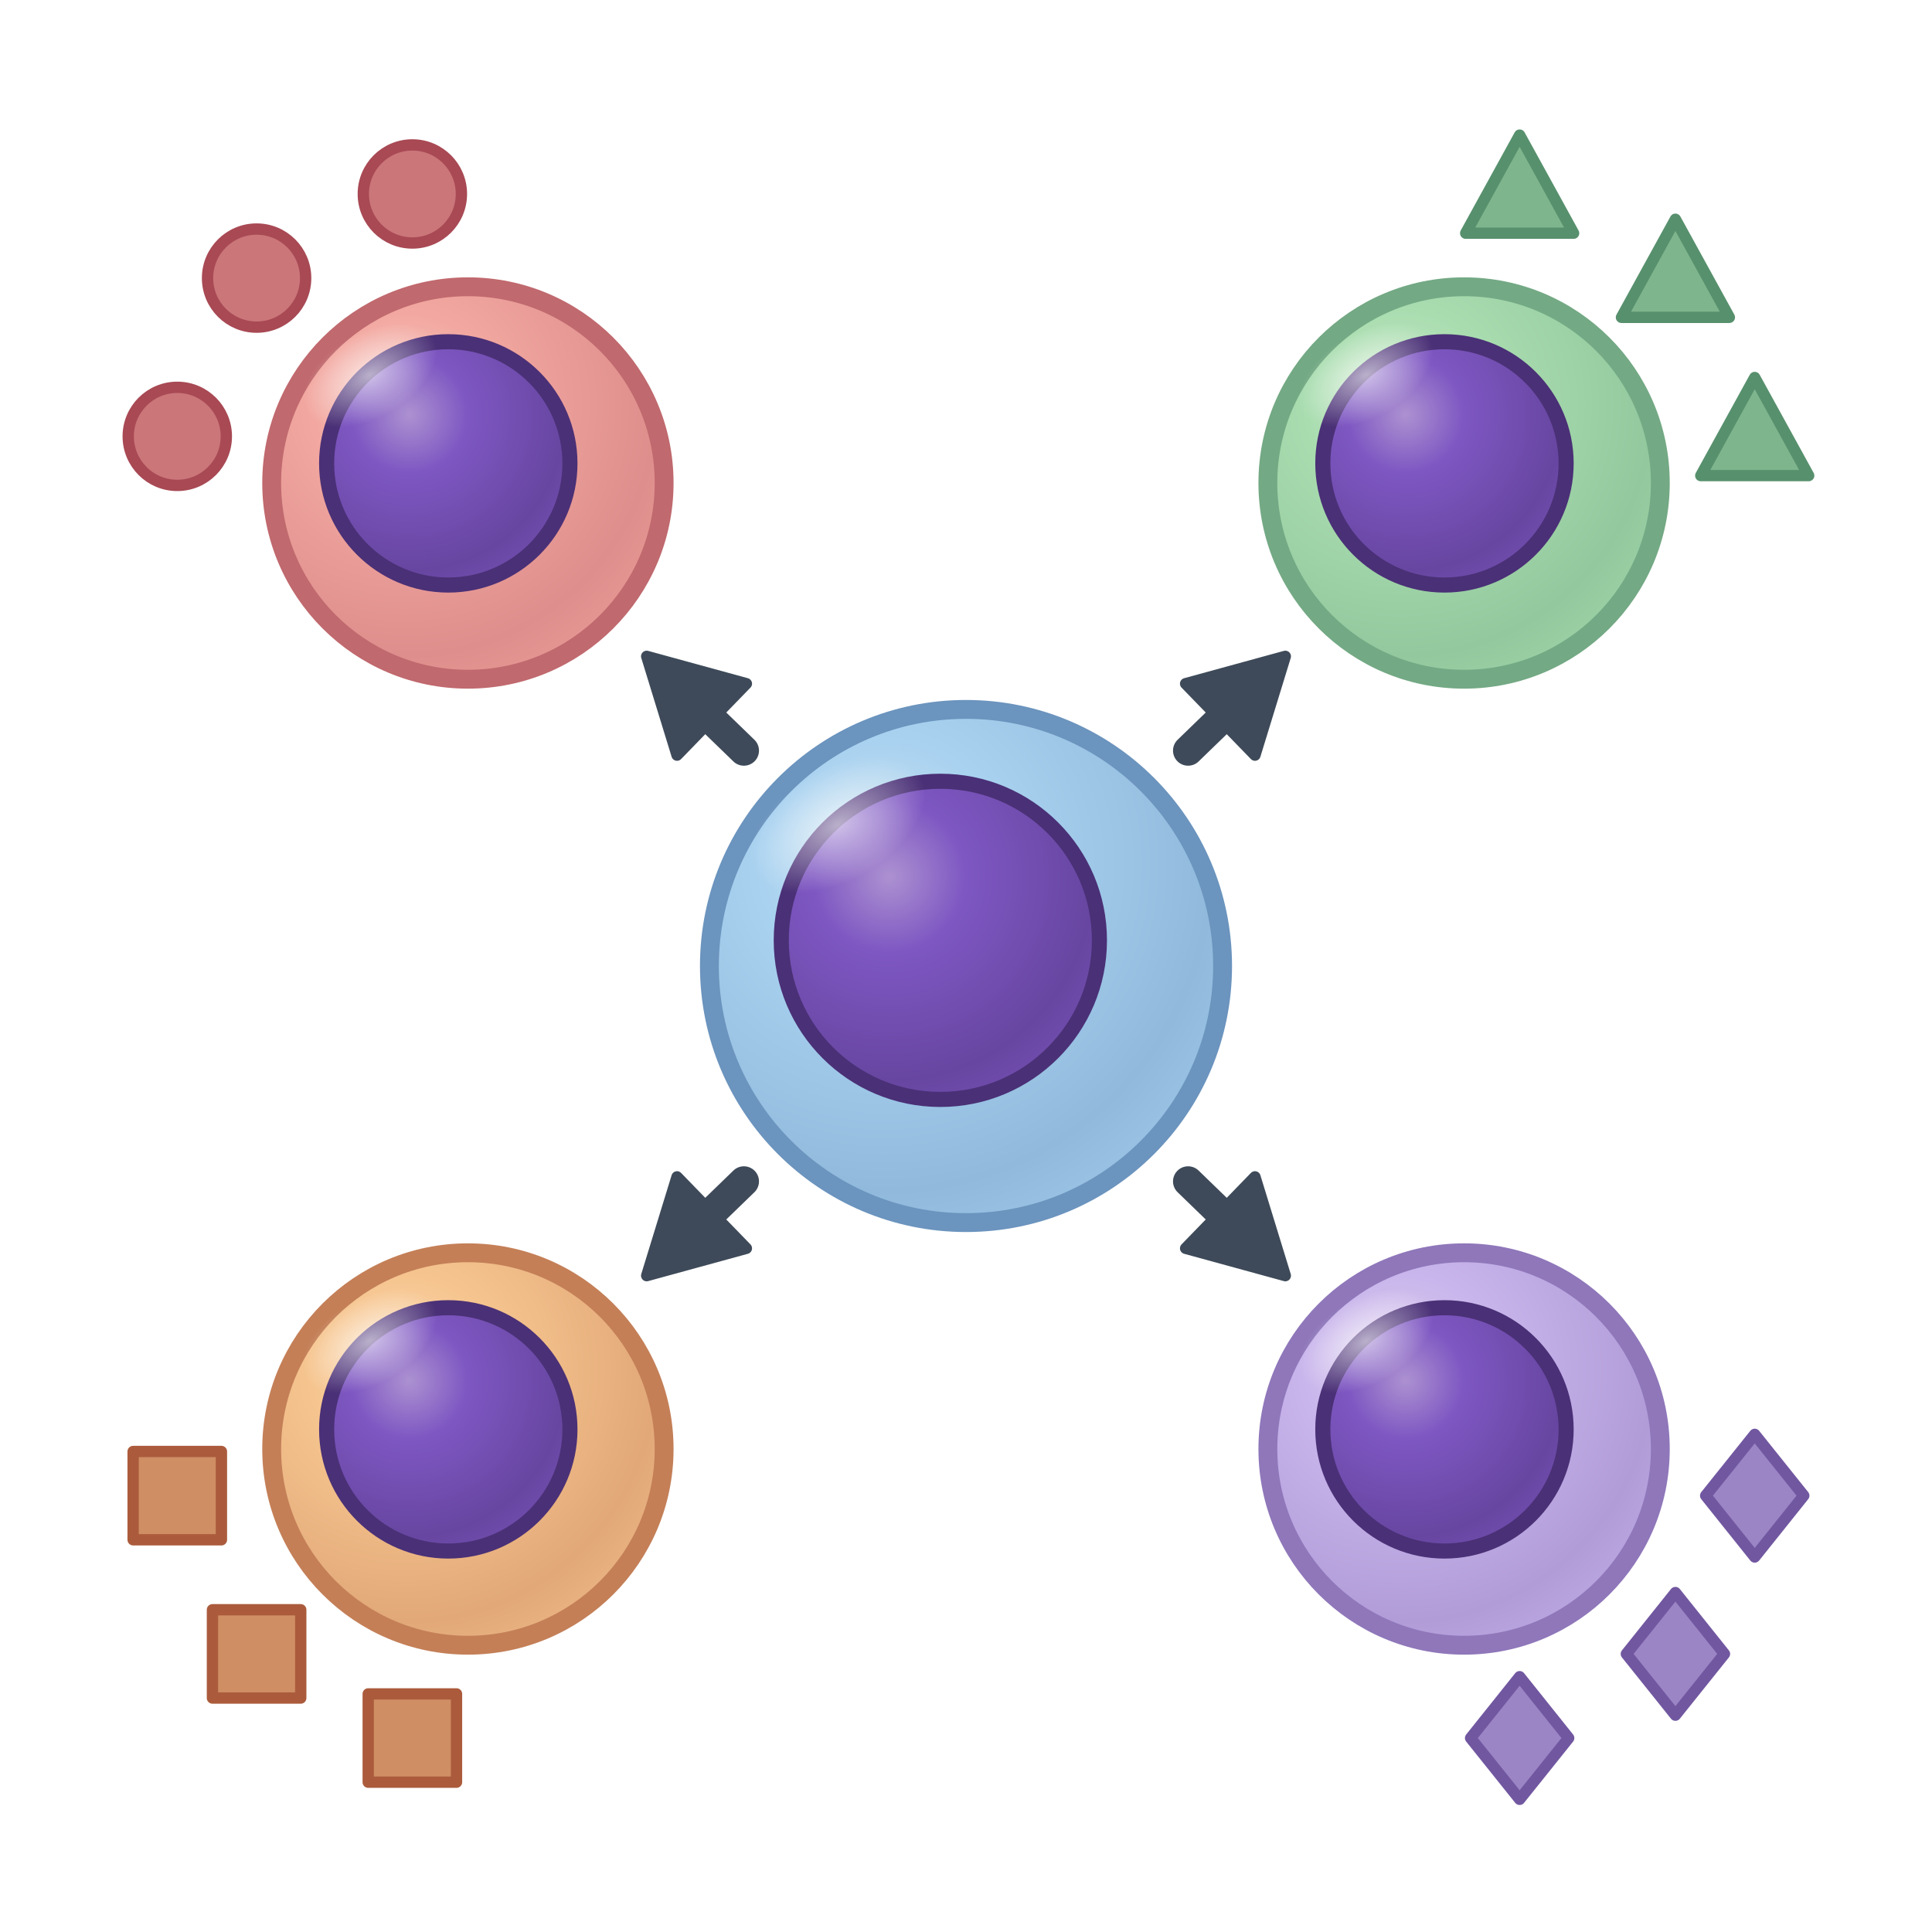
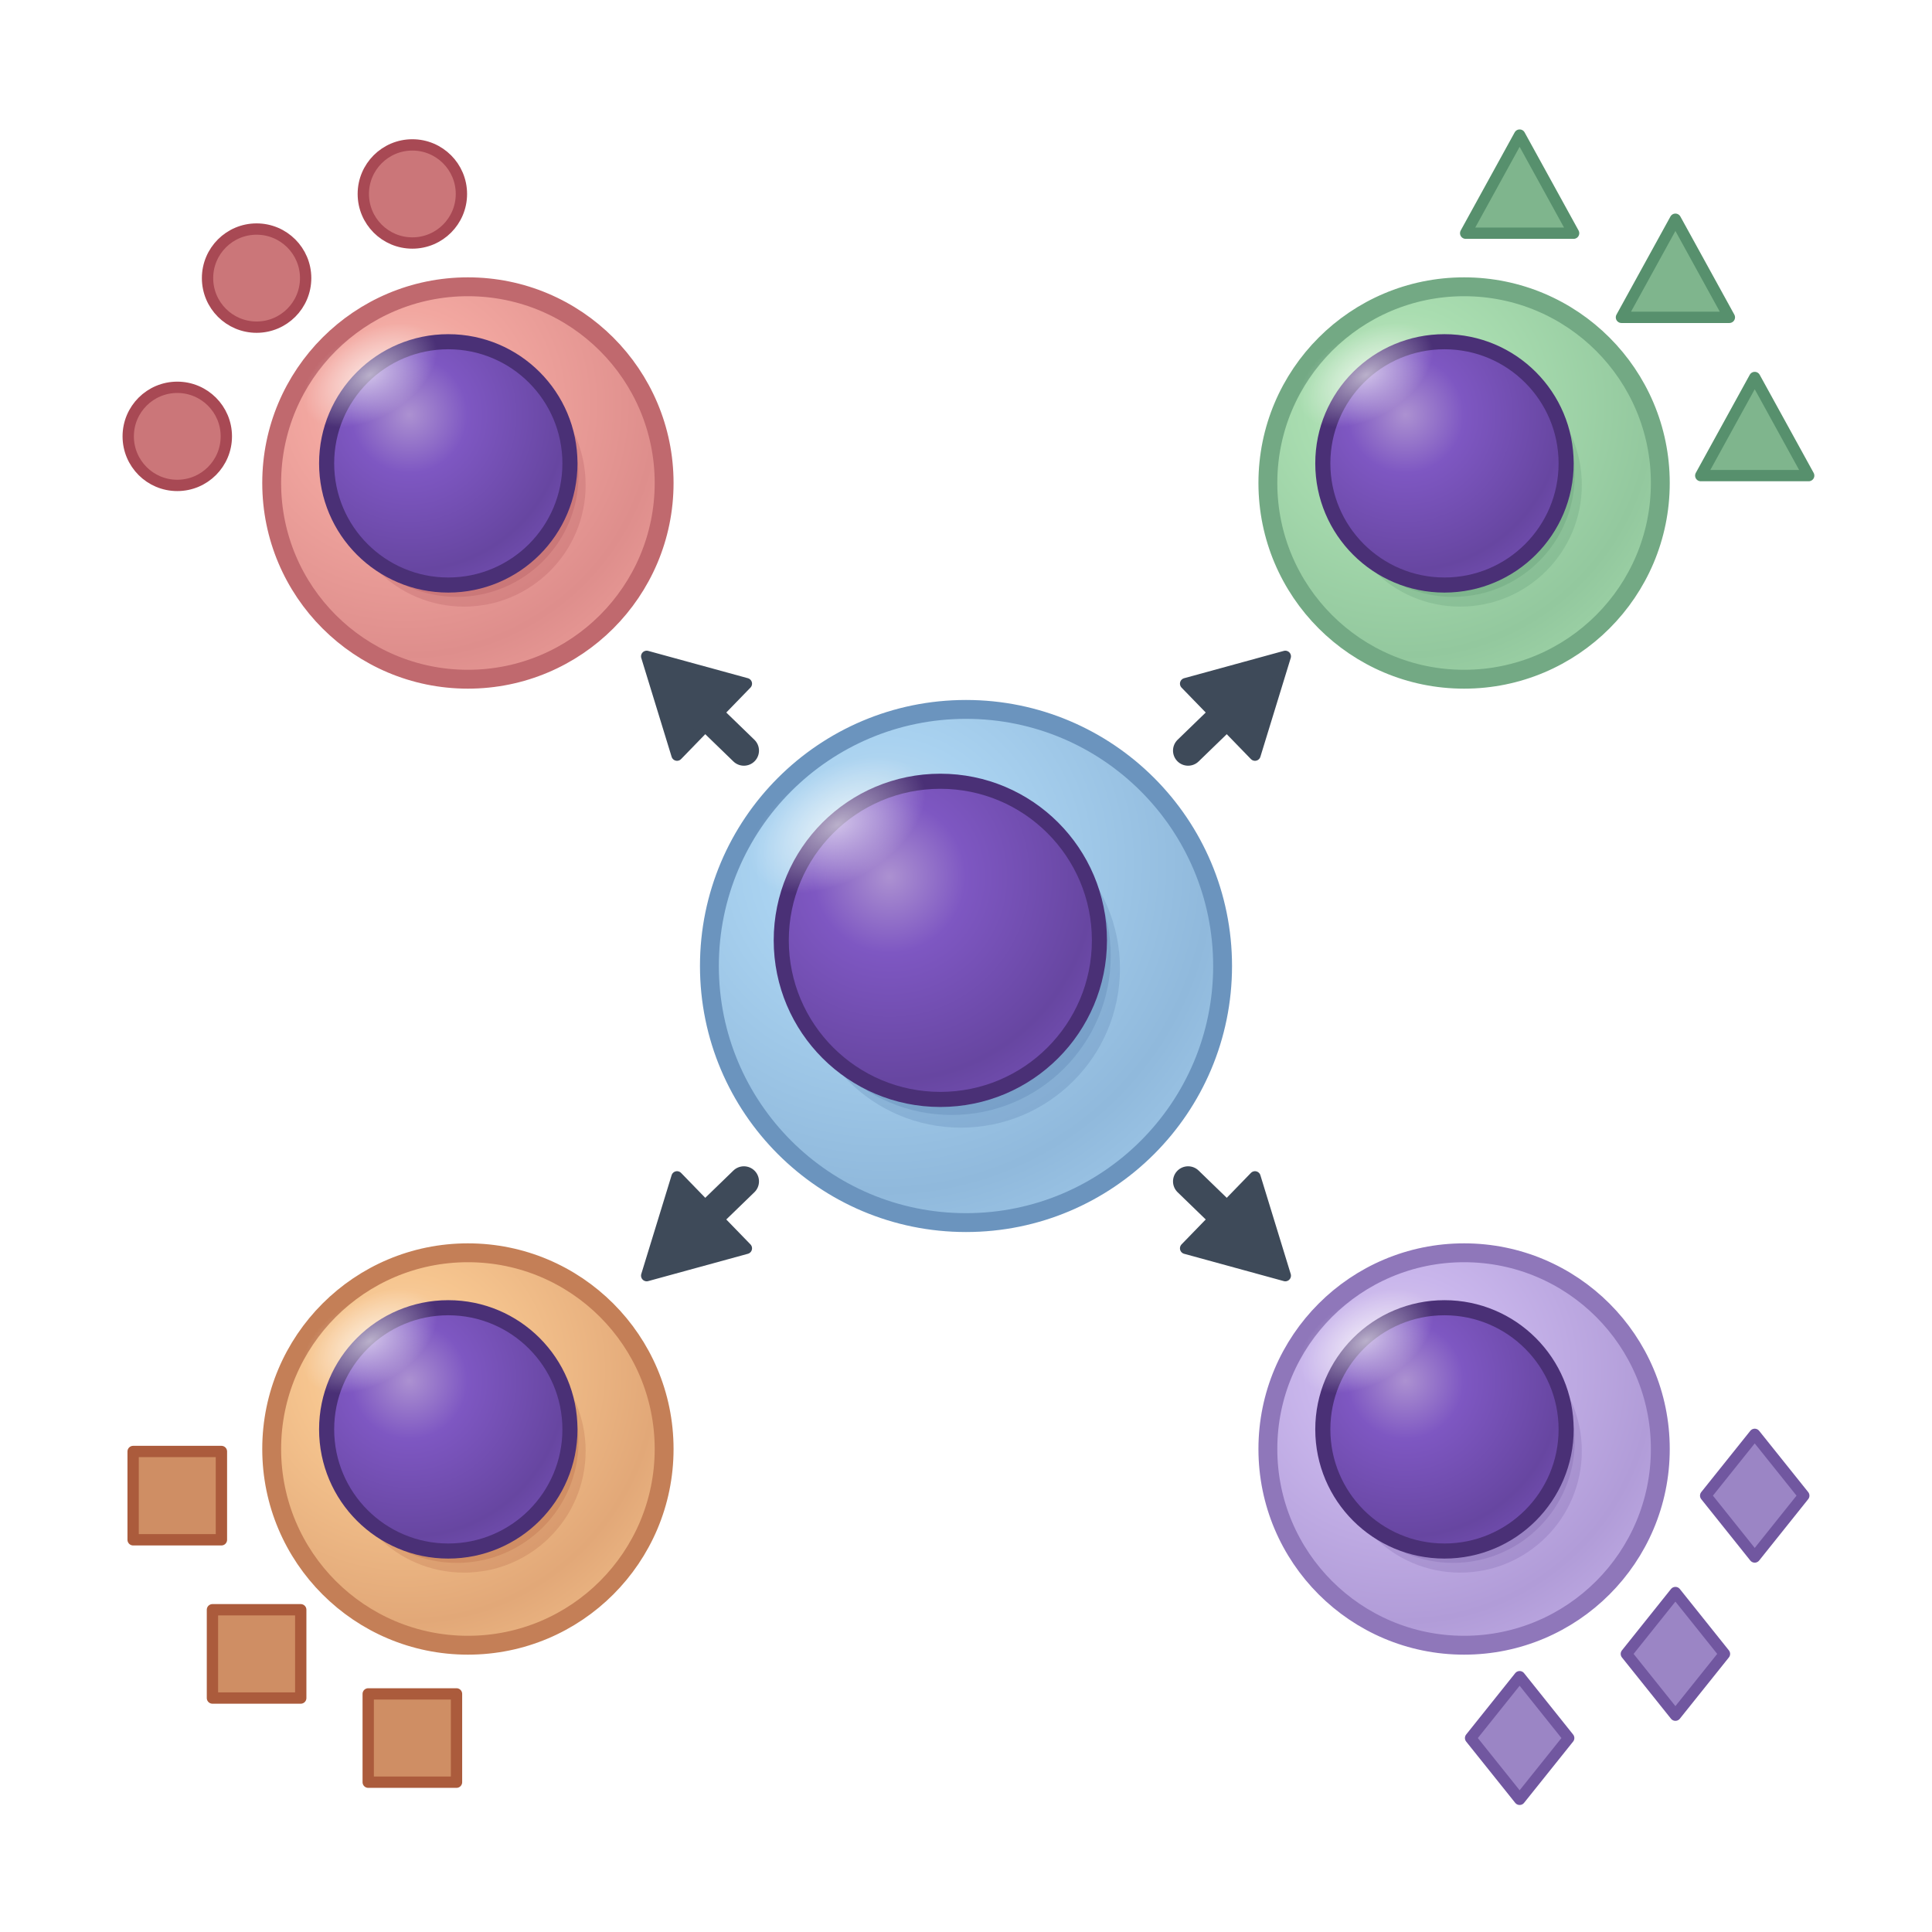
<svg xmlns="http://www.w3.org/2000/svg" viewBox="0 0 256 256" width="256" height="256" role="img" aria-labelledby="t-helper-subsets-title">
  <defs>
    <radialGradient id="t-helper-subsets-naive" cx="0.34" cy="0.3" r="0.8">
      <stop offset="0" stop-color="#cbe1ee" />
      <stop offset="0.3" stop-color="#A9D2F0" />
      <stop offset="0.8" stop-color="#90b9dc" />
      <stop offset="1" stop-color="#9cc5e6" />
    </radialGradient>
    <radialGradient id="t-helper-subsets-th1" cx="0.34" cy="0.3" r="0.8">
      <stop offset="0" stop-color="#f7c7be" />
      <stop offset="0.3" stop-color="#F2A7A0" />
      <stop offset="0.8" stop-color="#de8e8c" />
      <stop offset="1" stop-color="#e89a96" />
    </radialGradient>
    <radialGradient id="t-helper-subsets-th2" cx="0.34" cy="0.3" r="0.8">
      <stop offset="0" stop-color="#cbe8c8" />
      <stop offset="0.3" stop-color="#A9DDB0" />
      <stop offset="0.8" stop-color="#93c89e" />
      <stop offset="1" stop-color="#9ed3a7" />
    </radialGradient>
    <radialGradient id="t-helper-subsets-th17" cx="0.34" cy="0.3" r="0.8">
      <stop offset="0" stop-color="#fad9b4" />
      <stop offset="0.3" stop-color="#F6C58F" />
      <stop offset="0.8" stop-color="#e2a878" />
      <stop offset="1" stop-color="#ecb784" />
    </radialGradient>
    <radialGradient id="t-helper-subsets-tfh" cx="0.34" cy="0.3" r="0.8">
      <stop offset="0" stop-color="#dfd0ec" />
      <stop offset="0.3" stop-color="#C9B6EC" />
      <stop offset="0.8" stop-color="#b19cd8" />
      <stop offset="1" stop-color="#bda9e2" />
    </radialGradient>
    <radialGradient id="t-helper-subsets-nucleus" cx="0.34" cy="0.3" r="0.8">
      <stop offset="0" stop-color="#ac91d1" />
      <stop offset="0.3" stop-color="#7E57C2" />
      <stop offset="0.8" stop-color="#6746a1" />
      <stop offset="1" stop-color="#734fb2" />
    </radialGradient>
    <radialGradient id="t-helper-subsets-gloss">
      <stop offset="0" stop-color="#fff" stop-opacity="0.62" />
      <stop offset="1" stop-color="#fff" stop-opacity="0" />
    </radialGradient>
  </defs>
  <path d="M98.57 99.46Q92.13 93.22 90.86 91.99" stroke="#3E4A59" stroke-width="4" stroke-linecap="round" />
  <polygon points="85.69,86.97 98.9,90.59 89.71,100.06" fill="#3E4A59" stroke="#3E4A59" stroke-width="1.5" stroke-linejoin="round" />
  <path d="M157.43 99.46Q163.87 93.22 165.14 91.99" stroke="#3E4A59" stroke-width="4" stroke-linecap="round" />
  <polygon points="170.31,86.97 166.29,100.06 157.1,90.59" fill="#3E4A59" stroke="#3E4A59" stroke-width="1.5" stroke-linejoin="round" />
  <path d="M98.57 156.54Q92.13 162.78 90.86 164.01" stroke="#3E4A59" stroke-width="4" stroke-linecap="round" />
  <polygon points="85.69,169.03 89.71,155.94 98.9,165.41" fill="#3E4A59" stroke="#3E4A59" stroke-width="1.5" stroke-linejoin="round" />
  <path d="M157.43 156.54Q163.87 162.78 165.14 164.01" stroke="#3E4A59" stroke-width="4" stroke-linecap="round" />
  <polygon points="170.31,169.03 157.1,165.41 166.29,155.94" fill="#3E4A59" stroke="#3E4A59" stroke-width="1.5" stroke-linejoin="round" />
  <circle cx="128" cy="128" r="34" fill="url(#t-helper-subsets-naive)" stroke="#6b94be" stroke-width="2.5" />
+   <g transform="translate(1.5 2.06)">
+     <circle cx="124.6" cy="124.6" r="21.08" fill="#19417c" opacity="0.13" />
+   </g>
+   <g transform="translate(2.72 3.74)">
+     <circle cx="124.6" cy="124.6" r="21.08" fill="#19417c" opacity="0.13" />
+   </g>
  <circle cx="124.6" cy="124.6" r="21.08" fill="url(#t-helper-subsets-nucleus)" stroke="#4a3076" stroke-width="2" />
  <ellipse cx="111" cy="109.3" rx="12.75" ry="7.4" transform="rotate(-30 111 109.3)" fill="url(#t-helper-subsets-gloss)" />
  <circle cx="62" cy="64" r="26" fill="url(#t-helper-subsets-th1)" stroke="#c0696e" stroke-width="2.5" />
+   <g transform="translate(1.14 1.57)">
+     <circle cx="59.4" cy="61.4" r="16.12" fill="#7e152a" opacity="0.13" />
+   </g>
+   <g transform="translate(2.08 2.86)">
+     <circle cx="59.4" cy="61.4" r="16.12" fill="#7e152a" opacity="0.13" />
+   </g>
  <circle cx="59.4" cy="61.4" r="16.12" fill="url(#t-helper-subsets-nucleus)" stroke="#4a3076" stroke-width="2" />
  <ellipse cx="49" cy="49.7" rx="9.75" ry="5.65" transform="rotate(-30 49 49.7)" fill="url(#t-helper-subsets-gloss)" />
  <circle cx="23.49" cy="57.82" r="6.5" fill="#cb7679" stroke="#a84954" stroke-width="1.5" stroke-linejoin="round" />
  <circle cx="34" cy="36.85" r="6.5" fill="#cb7679" stroke="#a84954" stroke-width="1.5" stroke-linejoin="round" />
  <circle cx="54.64" cy="25.7" r="6.5" fill="#cb7679" stroke="#a84954" stroke-width="1.5" stroke-linejoin="round" />
  <circle cx="194" cy="64" r="26" fill="url(#t-helper-subsets-th2)" stroke="#73a984" stroke-width="2.5" />
+   <g transform="translate(1.14 1.57)">
+     <circle cx="191.4" cy="61.4" r="16.12" fill="#2a6448" opacity="0.13" />
+   </g>
+   <g transform="translate(2.08 2.86)">
+     <circle cx="191.4" cy="61.4" r="16.12" fill="#2a6448" opacity="0.13" />
+   </g>
  <circle cx="191.4" cy="61.4" r="16.12" fill="url(#t-helper-subsets-nucleus)" stroke="#4a3076" stroke-width="2" />
  <ellipse cx="181" cy="49.7" rx="9.75" ry="5.65" transform="rotate(-30 181 49.7)" fill="url(#t-helper-subsets-gloss)" />
  <polygon points="201.36,17.9 208.51,30.9 194.21,30.9" fill="#7fb58d" stroke="#57906d" stroke-width="1.5" stroke-linejoin="round" />
  <polygon points="222,29.05 229.15,42.05 214.85,42.05" fill="#7fb58d" stroke="#57906d" stroke-width="1.5" stroke-linejoin="round" />
  <polygon points="232.51,50.02 239.66,63.02 225.36,63.02" fill="#7fb58d" stroke="#57906d" stroke-width="1.5" stroke-linejoin="round" />
  <circle cx="62" cy="192" r="26" fill="url(#t-helper-subsets-th17)" stroke="#c47f57" stroke-width="2.5" />
+   <g transform="translate(1.14 1.57)">
+     <circle cx="59.4" cy="189.4" r="16.12" fill="#81200d" opacity="0.13" />
+   </g>
+   <g transform="translate(2.08 2.86)">
+     <circle cx="59.4" cy="189.4" r="16.12" fill="#81200d" opacity="0.13" />
+   </g>
  <circle cx="59.4" cy="189.4" r="16.12" fill="url(#t-helper-subsets-nucleus)" stroke="#4a3076" stroke-width="2" />
  <ellipse cx="49" cy="177.7" rx="9.75" ry="5.65" transform="rotate(-30 49 177.7)" fill="url(#t-helper-subsets-gloss)" />
  <polygon points="48.79,224.45 60.49,224.45 60.49,236.15 48.79,236.15" fill="#cf8e64" stroke="#ab5b3c" stroke-width="1.5" stroke-linejoin="round" />
  <polygon points="28.15,213.3 39.85,213.3 39.85,225 28.15,225" fill="#cf8e64" stroke="#ab5b3c" stroke-width="1.5" stroke-linejoin="round" />
  <polygon points="17.64,192.33 29.34,192.33 29.34,204.03 17.64,204.03" fill="#cf8e64" stroke="#ab5b3c" stroke-width="1.5" stroke-linejoin="round" />
  <circle cx="194" cy="192" r="26" fill="url(#t-helper-subsets-tfh)" stroke="#8f77ba" stroke-width="2.5" />
+   <g transform="translate(1.14 1.57)">
+     <circle cx="191.4" cy="189.4" r="16.12" fill="#402276" opacity="0.13" />
+   </g>
+   <g transform="translate(2.08 2.86)">
+     <circle cx="191.4" cy="189.4" r="16.12" fill="#402276" opacity="0.13" />
+   </g>
  <circle cx="191.4" cy="189.4" r="16.12" fill="url(#t-helper-subsets-nucleus)" stroke="#4a3076" stroke-width="2" />
  <ellipse cx="181" cy="177.7" rx="9.75" ry="5.65" transform="rotate(-30 181 177.7)" fill="url(#t-helper-subsets-gloss)" />
  <polygon points="232.51,190.06 239.01,198.18 232.51,206.31 226.01,198.18" fill="#9b85c5" stroke="#7157a0" stroke-width="1.5" stroke-linejoin="round" />
  <polygon points="222,211.02 228.5,219.15 222,227.27 215.5,219.15" fill="#9b85c5" stroke="#7157a0" stroke-width="1.5" stroke-linejoin="round" />
  <polygon points="201.36,222.17 207.86,230.3 201.36,238.42 194.86,230.3" fill="#9b85c5" stroke="#7157a0" stroke-width="1.5" stroke-linejoin="round" />
</svg>
